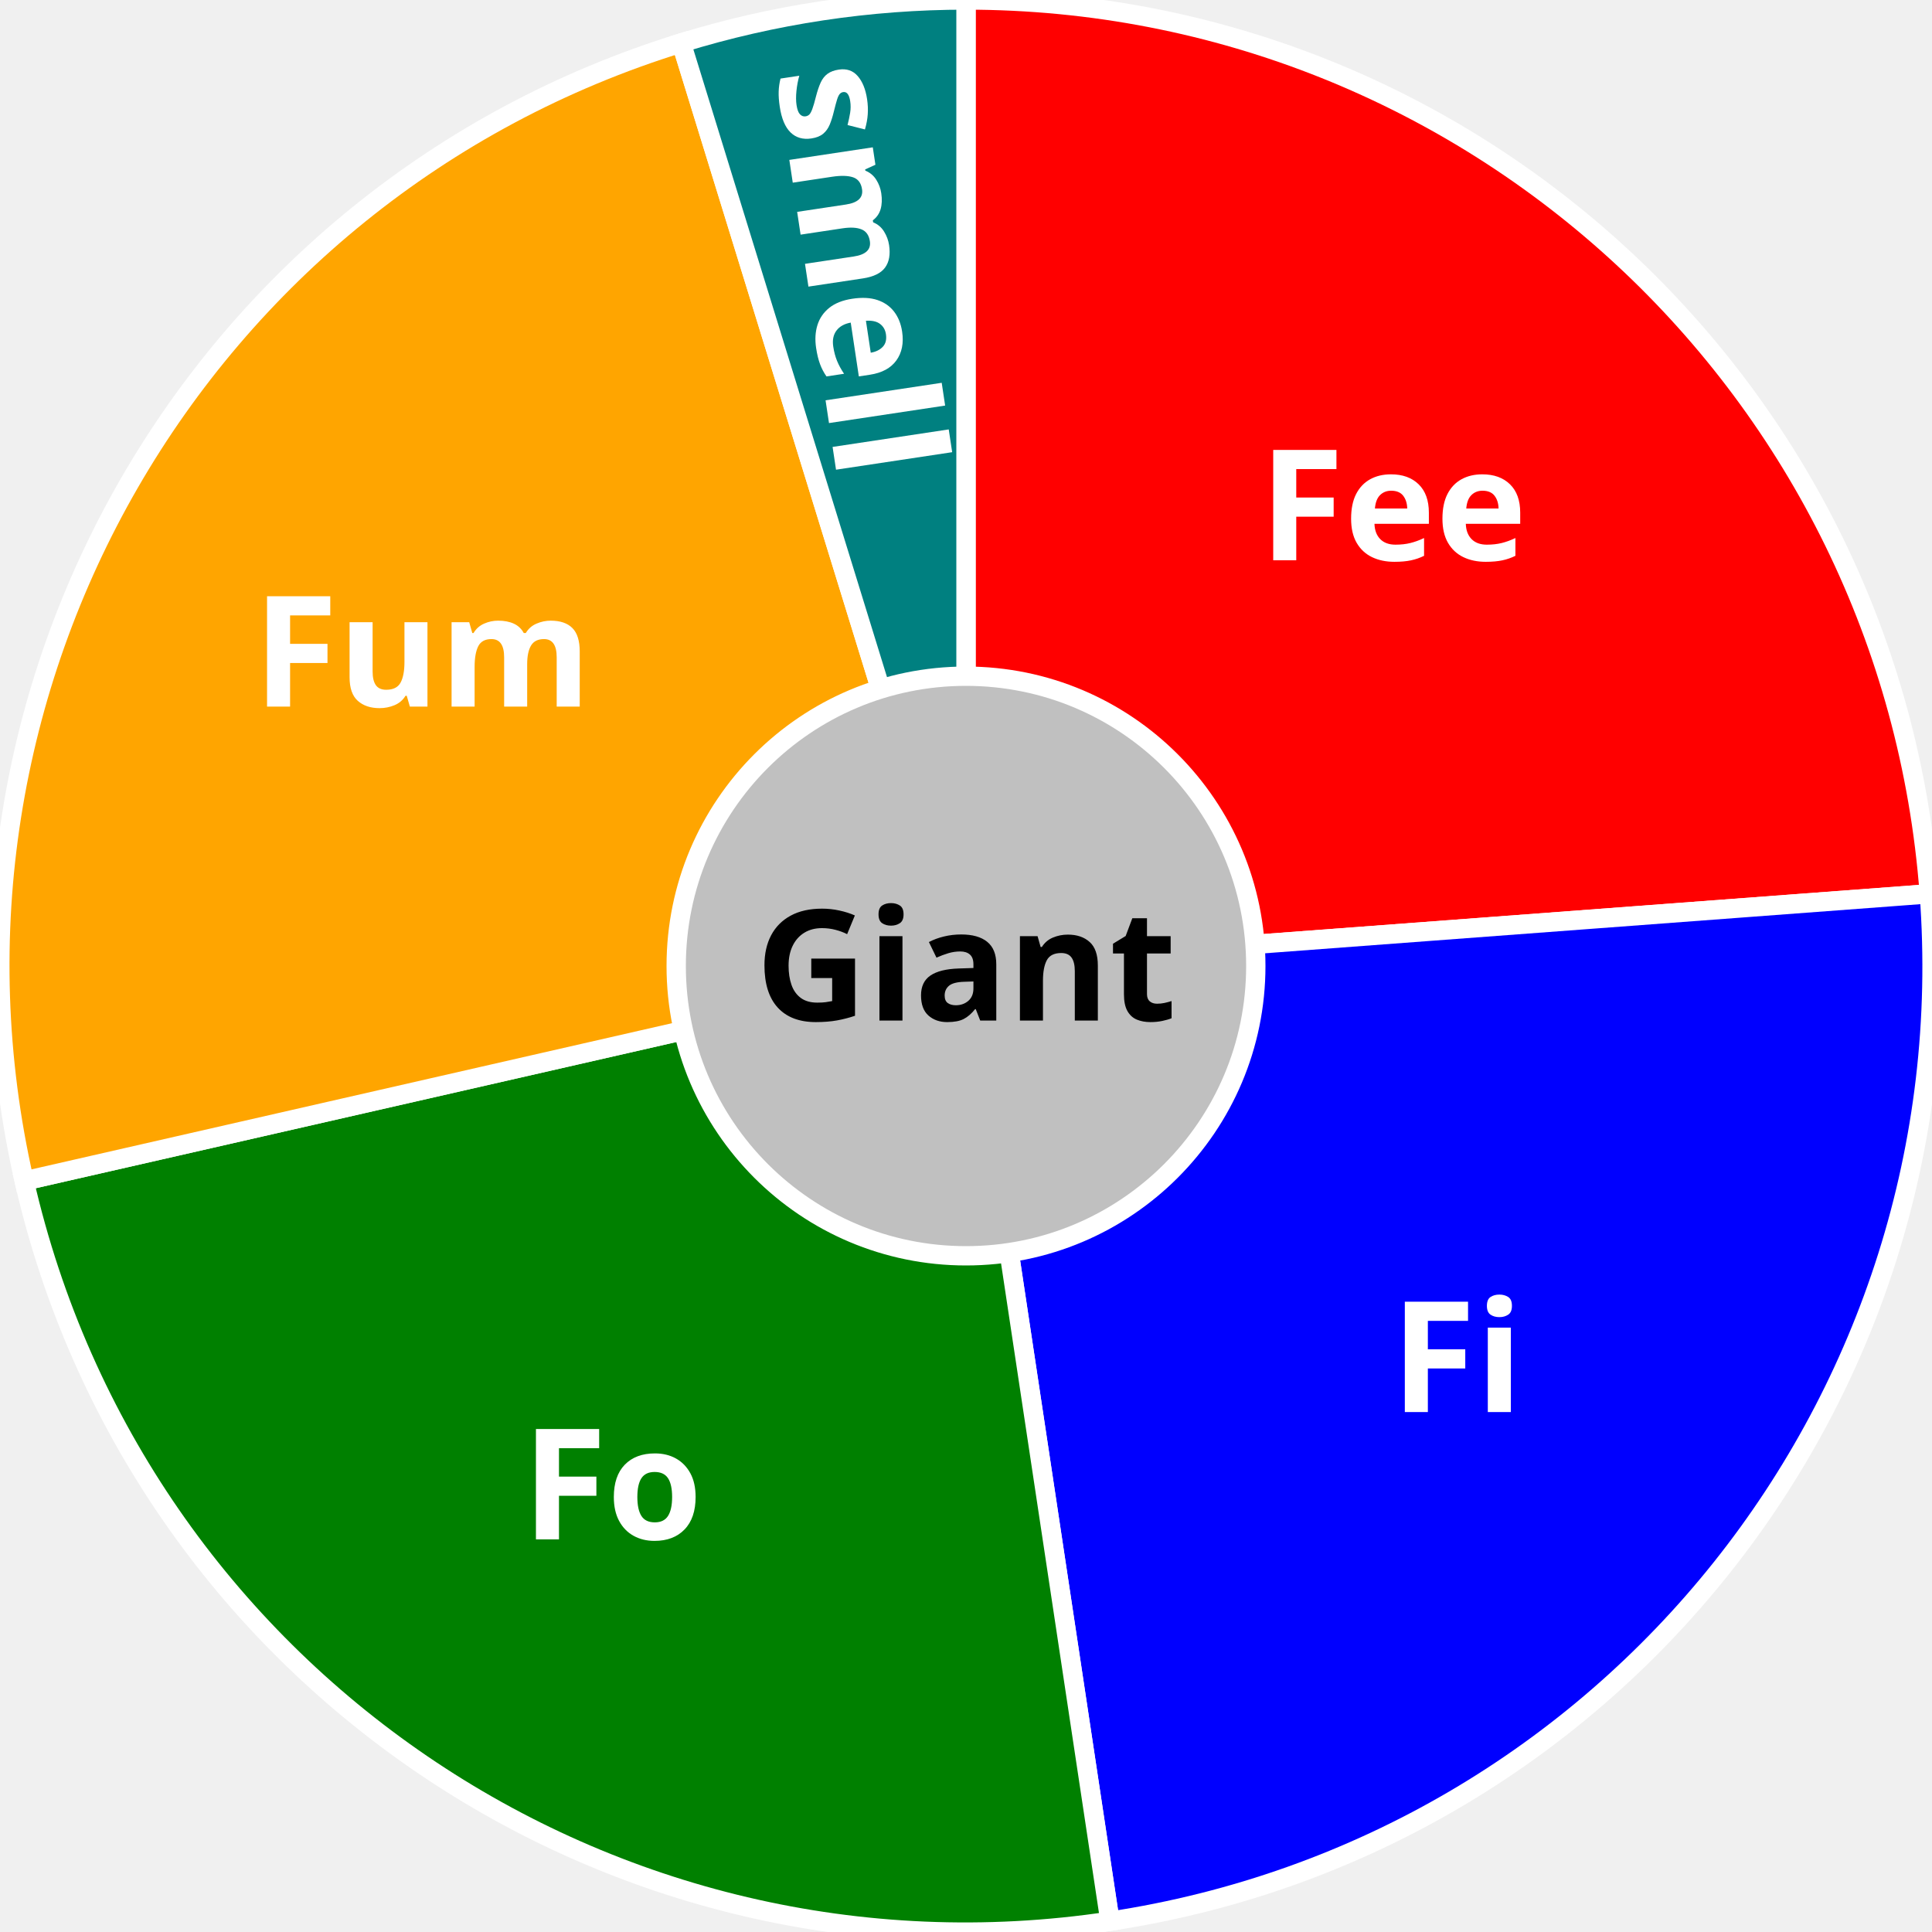
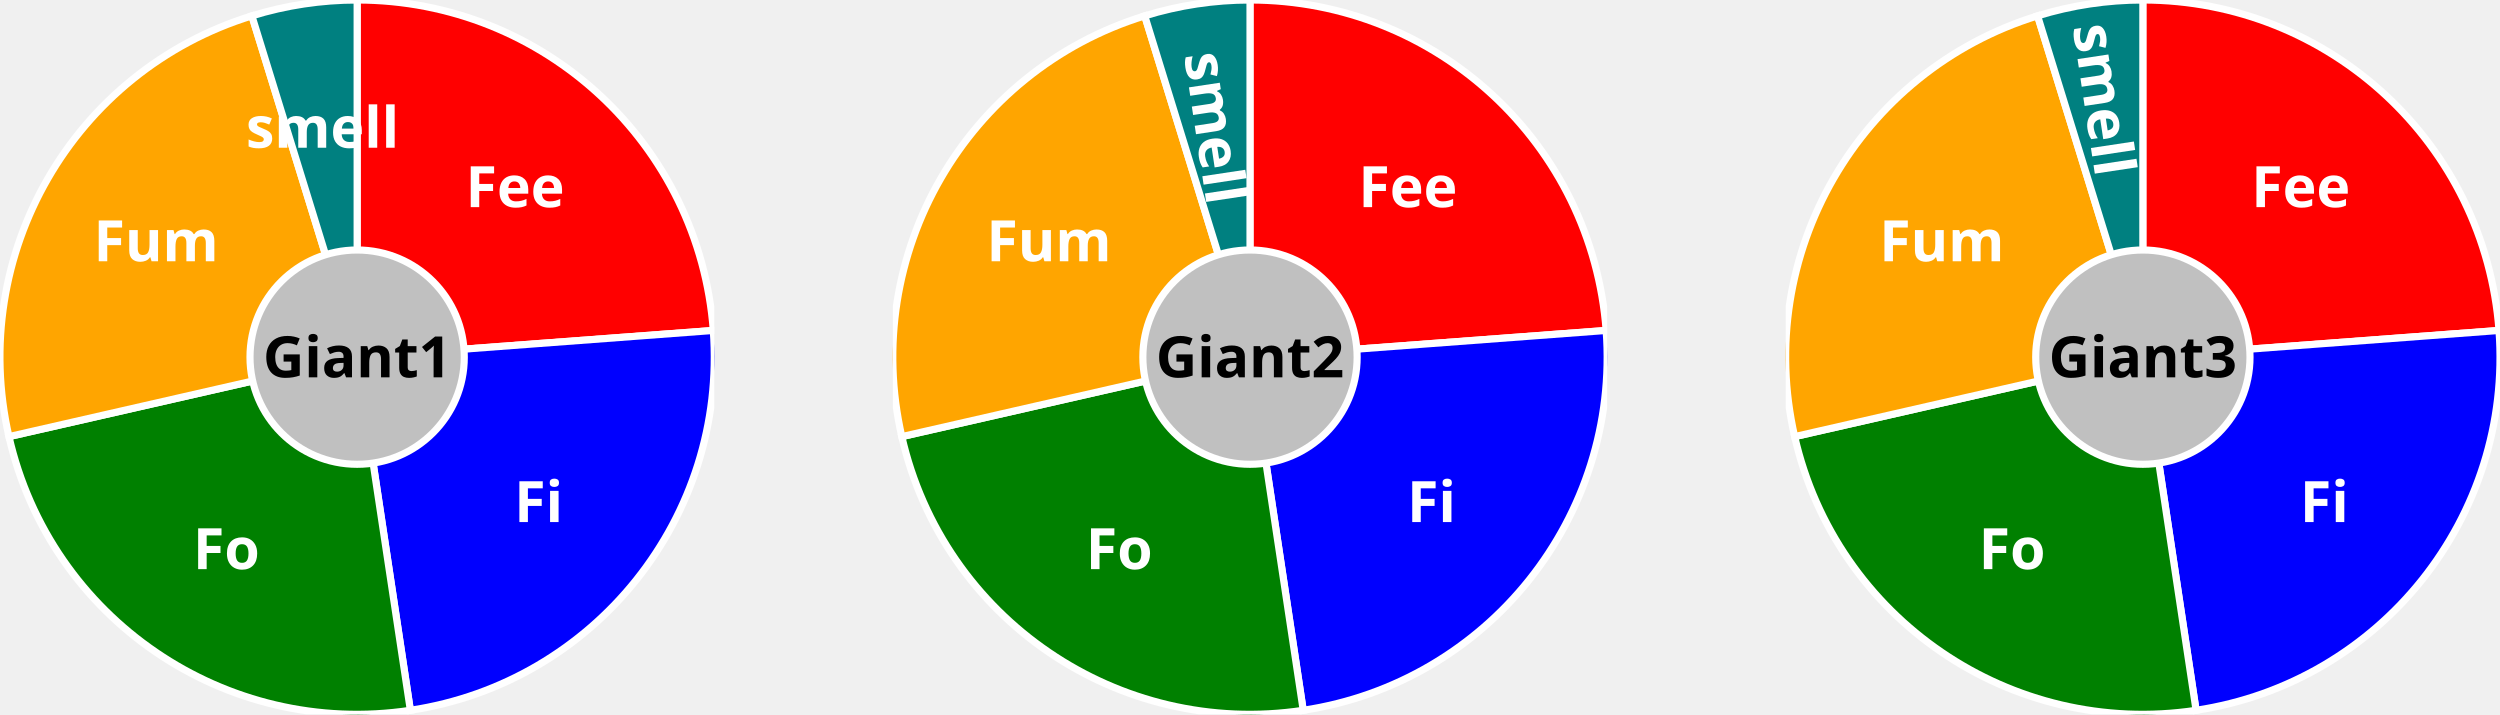
- <svg xmlns="http://www.w3.org/2000/svg" height="10cm" version="1.1" viewBox="0 0 10 10" width="10cm">
-   <svg viewBox="0 0 1000 1000" x="0" y="0">
+ <svg xmlns="http://www.w3.org/2000/svg" height="4cm" version="1.1" viewBox="0 0 14 4" width="14cm">
+   <svg height="4.0" viewBox="0 0 1000 1000" width="4" x="0" y="0">
+     <g stroke="white" stroke-width="10.0">
+       <style>.title {font-family:sans-serif;font-weight:bold;font-size:80.0px;dominant-baseline:middle;text-anchor:middle;stroke:none;fill:black;}
+ .label {font-family:sans-serif;font-weight:bold;font-size:80.0px;dominant-baseline:middle;text-anchor:middle;stroke:none;fill:white;}</style>
+       <g>
+         <path d="M 500,500 L 500,0.0 A 500,500 0 0,1 998.602,462.635 Z" fill="red" />
+         <text class="label" transform="translate(721.0561 261.7581) rotate(0)" x="0" y="0">Fee</text>
+       </g>
+       <g>
+         <path d="M 500,500 L 998.602,462.635 A 500,500 0 0,1 574.521,994.415 Z" fill="blue" />
+         <text class="label" transform="translate(754.0952 702.6342) rotate(0)" x="0" y="0">Fi</text>
+       </g>
+       <g>
+         <path d="M 500,500 L 574.521,994.415 A 500,500 0 0,1 12.536,611.26 Z" fill="green" />
+         <text class="label" transform="translate(316.921 768.5276) rotate(0)" x="0" y="0">Fo</text>
+       </g>
+       <g>
+         <path d="M 500,500 L 12.536,611.26 A 500,500 0 0,1 352.622,22.214 Z" fill="orange" />
+         <text class="label" transform="translate(218.5417 337.5) rotate(0)" x="0" y="0">Fum</text>
+       </g>
+       <g>
+         <path d="M 500,500 L 352.622,22.214 A 500,500 0 0,1 500,0.0 Z" fill="teal" />
+         <text class="label" transform="translate(451.5613 178.63) rotate(0)" x="0" y="0">smell</text>
+       </g>
+       <g>
+         <circle cx="500" cy="500" fill="silver" r="150" />
+         <text class="title" x="500" y="500">Giant1</text>
+       </g>
+     </g>
+   </svg>
+   <svg height="4.0" viewBox="0 0 1000 1000" width="4" x="5" y="0">
+     <g stroke="white" stroke-width="10.0">
+       <style>.title {font-family:sans-serif;font-weight:bold;font-size:80.0px;dominant-baseline:middle;text-anchor:middle;stroke:none;fill:black;}
+ .label {font-family:sans-serif;font-weight:bold;font-size:80.0px;dominant-baseline:middle;text-anchor:middle;stroke:none;fill:white;}</style>
+       <g>
+         <path d="M 500,500 L 500,0.0 A 500,500 0 0,1 998.602,462.635 Z" fill="red" />
+         <text class="label" transform="translate(721.0561 261.7581) rotate(0)" x="0" y="0">Fee</text>
+       </g>
+       <g>
+         <path d="M 500,500 L 998.602,462.635 A 500,500 0 0,1 574.521,994.415 Z" fill="blue" />
+         <text class="label" transform="translate(754.0952 702.6342) rotate(0)" x="0" y="0">Fi</text>
+       </g>
+       <g>
+         <path d="M 500,500 L 574.521,994.415 A 500,500 0 0,1 12.536,611.26 Z" fill="green" />
+         <text class="label" transform="translate(316.921 768.5276) rotate(0)" x="0" y="0">Fo</text>
+       </g>
+       <g>
+         <path d="M 500,500 L 12.536,611.26 A 500,500 0 0,1 352.622,22.214 Z" fill="orange" />
+         <text class="label" transform="translate(218.5417 337.5) rotate(0)" x="0" y="0">Fum</text>
+       </g>
+       <g>
+         <path d="M 500,500 L 352.622,22.214 A 500,500 0 0,1 500,0.0 Z" fill="teal" />
+         <text class="label" transform="translate(451.5613 178.63) rotate(81.42857)" x="0" y="0">smell</text>
+       </g>
+       <g>
+         <circle cx="500" cy="500" fill="silver" r="150" />
+         <text class="title" x="500" y="500">Giant2</text>
+       </g>
+     </g>
+   </svg>
+   <svg height="4.0" viewBox="0 0 1000 1000" width="4" x="10" y="0">
    <g stroke="white" stroke-width="10.0">
      <style>.title {font-family:sans-serif;font-weight:bold;font-size:80.0px;dominant-baseline:middle;text-anchor:middle;stroke:none;fill:black;}
.label {font-family:sans-serif;font-weight:bold;font-size:80.0px;dominant-baseline:middle;text-anchor:middle;stroke:none;fill:white;}</style>
      <g>
        <path d="M 500,500 L 500,0.0 A 500,500 0 0,1 998.602,462.635 Z" fill="red" />
        <text class="label" transform="translate(721.0561 261.7581) rotate(0)" x="0" y="0">Fee</text>
      </g>
      <g>
        <path d="M 500,500 L 998.602,462.635 A 500,500 0 0,1 574.521,994.415 Z" fill="blue" />
        <text class="label" transform="translate(754.0952 702.6342) rotate(0)" x="0" y="0">Fi</text>
      </g>
      <g>
        <path d="M 500,500 L 574.521,994.415 A 500,500 0 0,1 12.536,611.26 Z" fill="green" />
        <text class="label" transform="translate(316.921 768.5276) rotate(0)" x="0" y="0">Fo</text>
      </g>
      <g>
        <path d="M 500,500 L 12.536,611.26 A 500,500 0 0,1 352.622,22.214 Z" fill="orange" />
        <text class="label" transform="translate(218.5417 337.5) rotate(0)" x="0" y="0">Fum</text>
      </g>
      <g>
        <path d="M 500,500 L 352.622,22.214 A 500,500 0 0,1 500,0.0 Z" fill="teal" />
        <text class="label" transform="translate(445.5996 139.0767) rotate(81.42857)" x="0" y="0">smell</text>
      </g>
      <g>
        <circle cx="500" cy="500" fill="silver" r="150" />
-         <text class="title" x="500" y="500">Giant</text>
+         <text class="title" x="500" y="500">Giant3</text>
      </g>
    </g>
  </svg>
</svg>
